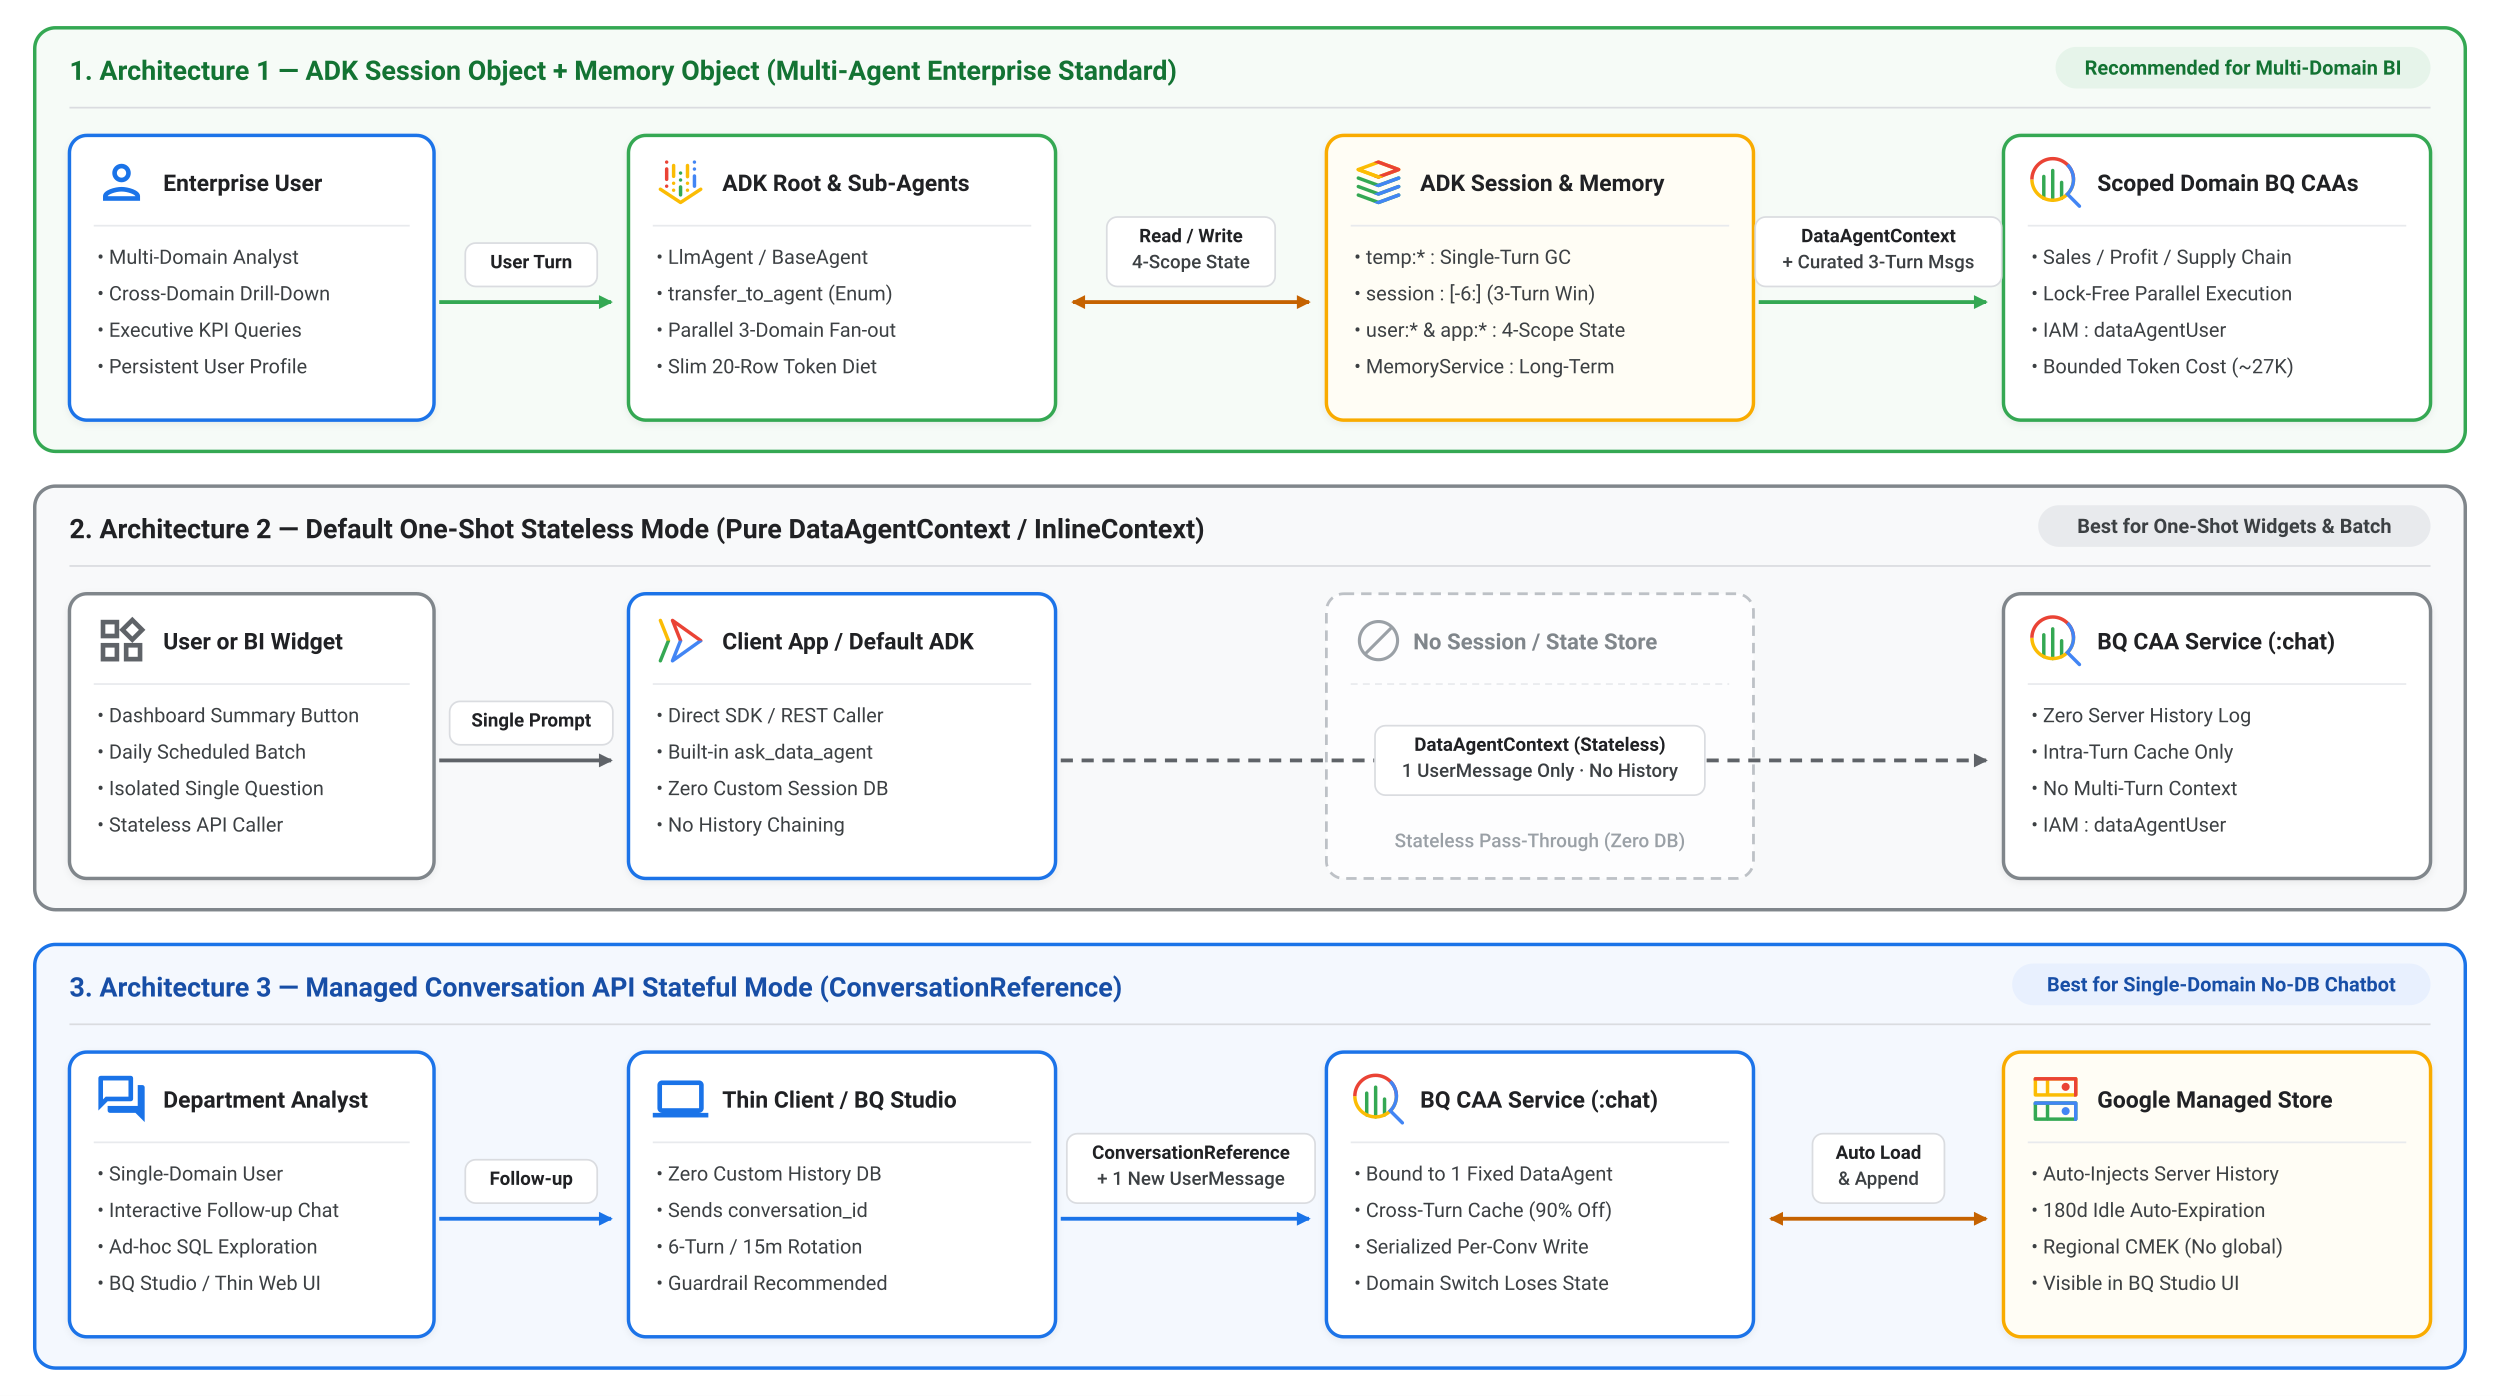
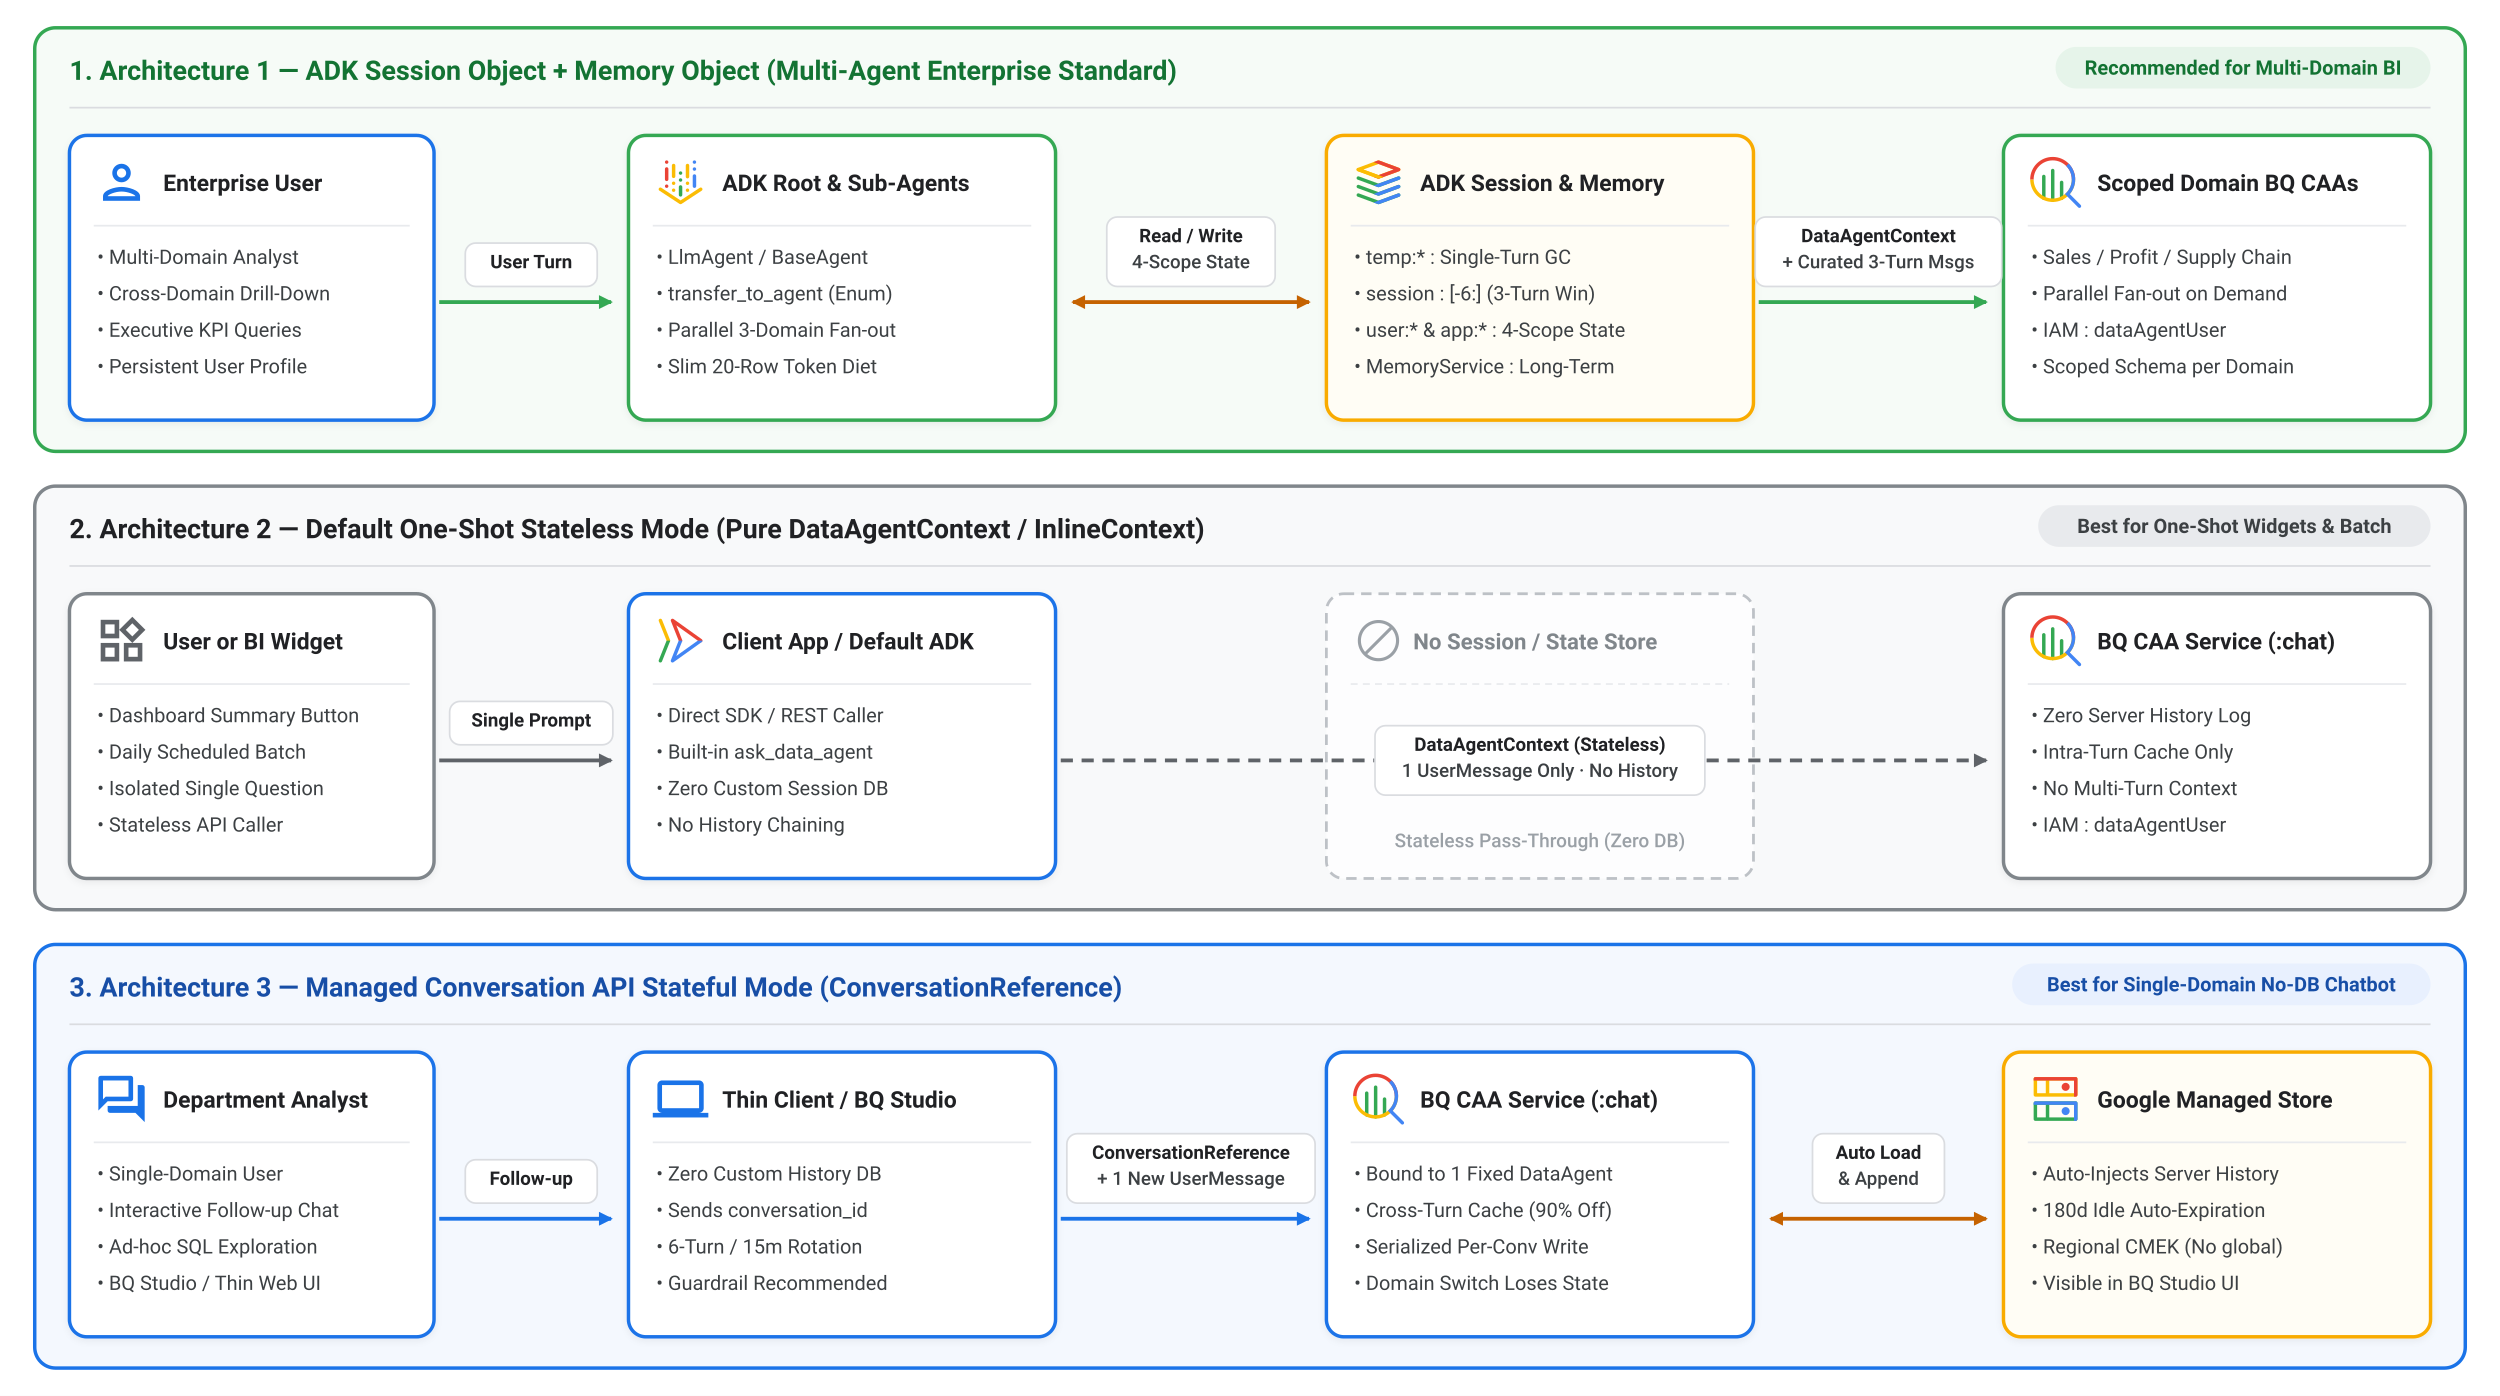
<svg xmlns="http://www.w3.org/2000/svg" viewBox="0 0 1440 804" width="1440" height="804" font-family="Roboto, Arial, 'Liberation Sans', sans-serif">
  <defs>
    <filter id="card-shadow" x="-4%" y="-4%" width="108%" height="110%">
      <feDropShadow dx="0" dy="1.5" stdDeviation="2" flood-color="#202124" flood-opacity="0.06" />
    </filter>
    <marker id="arrow-green" viewBox="0 0 10 10" refX="8" refY="5" markerUnits="userSpaceOnUse" markerWidth="10" markerHeight="10" orient="auto">
      <path d="M 1 1 L 9 5 L 1 9 z" fill="#34A853" />
    </marker>
    <marker id="arrow-blue" viewBox="0 0 10 10" refX="8" refY="5" markerUnits="userSpaceOnUse" markerWidth="10" markerHeight="10" orient="auto">
      <path d="M 1 1 L 9 5 L 1 9 z" fill="#1A73E8" />
    </marker>
    <marker id="arrow-grey" viewBox="0 0 10 10" refX="8" refY="5" markerUnits="userSpaceOnUse" markerWidth="10" markerHeight="10" orient="auto">
      <path d="M 1 1 L 9 5 L 1 9 z" fill="#5F6368" />
    </marker>
    <marker id="arrow-amber" viewBox="0 0 10 10" refX="8" refY="5" markerUnits="userSpaceOnUse" markerWidth="10" markerHeight="10" orient="auto">
      <path d="M 1 1 L 9 5 L 1 9 z" fill="#C56200" />
    </marker>
    <marker id="arrow-amber-start" viewBox="0 0 10 10" refX="2" refY="5" markerUnits="userSpaceOnUse" markerWidth="10" markerHeight="10" orient="auto">
      <path d="M 9 1 L 1 5 L 9 9 z" fill="#C56200" />
+     </marker>
+     <marker id="arrow-red" viewBox="0 0 10 10" refX="8" refY="5" markerUnits="userSpaceOnUse" markerWidth="10" markerHeight="10" orient="auto">
+       <path d="M 1 1 L 9 5 L 1 9 z" fill="#EA4335" />
    </marker>
    <symbol id="icon-vertex-ai" viewBox="0 0 512 512">
      <g id="art">
        <path d="M128,244.99c-8.84,0-16-7.16-16-16v-95.97c0-8.84,7.16-16,16-16s16,7.16,16,16v95.97c0,8.84-7.16,16-16,16Z" fill="#ea4335" />
        <path d="M256,458c-2.98,0-5.97-.83-8.59-2.5l-186-122c-7.46-4.74-9.65-14.63-4.91-22.09,4.75-7.46,14.64-9.65,22.09-4.91l177.41,116.53,177.41-116.53c7.45-4.74,17.34-2.55,22.09,4.91,4.74,7.46,2.55,17.34-4.91,22.09l-186,122c-2.62,1.67-5.61,2.5-8.59,2.5Z" fill="#fbbc04" />
        <path d="M256,388.03c-8.84,0-16-7.16-16-16v-73.06c0-8.84,7.16-16,16-16s16,7.16,16,16v73.06c0,8.84-7.16,16-16,16Z" fill="#34a853" />
        <circle cx="128" cy="70" r="16" fill="#ea4335" />
        <circle cx="128" cy="292" r="16" fill="#ea4335" />
        <path d="M384.23,308.01c-8.82,0-15.98-7.14-16-15.97l-.23-94.01c-.02-8.84,7.13-16.02,15.97-16.03h.04c8.82,0,15.98,7.14,16,15.97l.23,94.01c.02,8.84-7.13,16.02-15.97,16.03h-.04Z" fill="#4285f4" />
        <circle cx="384" cy="70" r="16" fill="#4285f4" />
        <circle cx="384" cy="134" r="16" fill="#4285f4" />
        <path d="M320,220.36c-8.84,0-16-7.16-16-16v-103.02c0-8.84,7.16-16,16-16s16,7.16,16,16v103.02c0,8.84-7.16,16-16,16Z" fill="#fbbc04" />
        <circle cx="256" cy="171" r="16" fill="#34a853" />
        <circle cx="256" cy="235" r="16" fill="#34a853" />
        <circle cx="320" cy="265" r="16" fill="#fbbc04" />
        <circle cx="320" cy="329" r="16" fill="#fbbc04" />
        <path d="M192,217.36c-8.84,0-16-7.16-16-16v-100.02c0-8.84,7.16-16,16-16s16,7.16,16,16v100.02c0,8.84-7.16,16-16,16Z" fill="#fbbc04" />
        <circle cx="192" cy="265" r="16" fill="#fbbc04" />
        <circle cx="192" cy="329" r="16" fill="#fbbc04" />
      </g>
    </symbol>
    <symbol id="icon-cloud-sql" viewBox="0 0 512 512">
      <g id="art">
        <path fill="#fbbc04" d="M447.5,123.7l-186-68.7c-3.6-1.3-7.5-1.3-11.1,0l-40.7,15-145.2,53.5c-6.3,2.3-10.5,8.3-10.5,15s4.2,12.7,10.5,15l145.1,53.4s0,0,0,0l40.8,15c1.8.6,3.7,1,5.5,1s3.7-.3,5.5-1l185.9-68.2c6.3-2.3,10.5-8.3,10.5-15,0-6.7-4.2-12.7-10.5-15h0ZM256,189.9l-139.6-51.4,139.6-51.4,139.7,51.6-139.6,51.2Z" />
        <path fill="#34a853" d="M447.5,388.8l-185.9,68.2c-1.8.6-3.6,1-5.5,1s-3.7-.3-5.5-1l-40.8-15h0l-145.1-53.4c-8.3-3-12.5-12.2-9.5-20.5,3-8.3,12.2-12.5,20.5-9.5l180.4,66.4,180.4-66.2c8.3-3,17.5,1.2,20.5,9.5,3,8.3-1.2,17.5-9.5,20.5h0Z" />
        <path fill="#34a853" d="M447.5,310.4l-185.9,68.2c-1.8.6-3.6,1-5.5,1s-3.7-.3-5.5-1l-40.8-15h0l-145.1-53.4c-8.3-3-12.5-12.2-9.5-20.5,3-8.3,12.2-12.5,20.5-9.5l180.4,66.4,180.4-66.2c8.3-3,17.5,1.2,20.5,9.5,3,8.3-1.2,17.5-9.5,20.5h0Z" />
        <path fill="#34a853" d="M447.5,232.1l-185.9,68.2c-1.8.7-3.6,1-5.5,1s-3.7-.3-5.5-1l-40.8-15h0l-145.1-53.4c-8.3-3.1-12.5-12.2-9.5-20.5,3-8.3,12.2-12.5,20.5-9.5l180.4,66.4,180.4-66.2c8.3-3,17.5,1.2,20.5,9.5,3,8.3-1.2,17.5-9.5,20.5h0Z" />
        <path fill="#ea4335" d="M458,138.7c0,6.7-4.2,12.7-10.5,15l-186,68.2c-1.8.7-3.6,1-5.5,1s-3.7-.3-5.5-1l-40.8-15h0s46.4-17,46.4-17l139.6-51.2-139.7-51.6-46.2-17.1,40.7-15c3.6-1.3,7.5-1.3,11.1,0l186,68.7c6.3,2.3,10.5,8.3,10.5,15h0Z" />
        <path fill="#4285f4" d="M447.5,388.8l-185.9,68.2c-1.8.6-3.6,1-5.5,1s-3.7-.3-5.5-1l-40.8-15,46.4-17,180.4-66.2c8.3-3,17.5,1.2,20.5,9.5,3,8.3-1.2,17.5-9.5,20.5h0Z" />
        <path fill="#4285f4" d="M447.5,310.4l-185.9,68.2c-1.8.6-3.6,1-5.5,1s-3.7-.3-5.5-1l-40.8-15h0l46.4-17,180.4-66.2c8.3-3,17.5,1.2,20.5,9.5,3,8.3-1.2,17.5-9.5,20.5Z" />
        <path fill="#4285f4" d="M447.5,232.1l-185.9,68.2c-1.8.7-3.6,1-5.5,1s-3.7-.3-5.5-1l-40.8-15h0l46.4-17,180.4-66.2c8.3-3,17.5,1.2,20.5,9.5,3,8.3-1.2,17.5-9.5,20.5h0Z" />
        <path fill="#fbbc04" d="M302.4,206.9l-186-68.5-51.8-15c-6.3,2.3-10.5,8.3-10.5,15s4.2,12.7,10.5,15l145.1,53.4s0,0,0,0l40.8,15c1.8.6,3.7,1,5.5,1s3.7-.3,5.5-1l40.9-15h0Z" />
      </g>
    </symbol>
    <symbol id="icon-bigquery" viewBox="0 0 512 512">
      <g id="art">
        <path fill="#34a853" d="M311.9,418.9c-8.8,0-16-7.2-16-16v-145.8c0-8.8,7.2-16,16-16s16,7.2,16,16v145.8c0,8.8-7.2,16-16,16h0Z" />
        <path fill="#34a853" d="M147.6,418.9c-8.8,0-16-7.2-16-16v-200.5c0-8.8,7.2-16,16-16s16,7.2,16,16v200.5c0,8.8-7.2,16-16,16Z" />
        <path fill="#34a853" d="M229.8,437.4c-8.8,0-16-7.2-16-16V147.6c0-8.8,7.2-16,16-16s16,7.2,16,16v273.7c0,8.8-7.2,16-16,16h0Z" />
        <path fill="#fbbc04" d="M229.8,437.4c-114.5,0-207.6-93.1-207.6-207.6h32c0,96.8,78.8,175.6,175.6,175.6s175.6-78.8,175.6-175.6h32c0,114.5-93.1,207.6-207.6,207.6h0Z" />
        <path fill="#ea4335" d="M437.4,229.8h-32c0-96.8-78.8-175.6-175.6-175.6S54.1,132.9,54.1,229.8H22.1c0-114.5,93.2-207.7,207.7-207.7s207.6,93.1,207.6,207.6h0Z" />
        <path fill="#4285f4" d="M487.4,464.8l-100-100c32.3-37.6,49.9-85,49.9-135.1s-21.6-107.6-60.8-146.8l-22.6,22.6c33.2,33.2,51.4,77.3,51.4,124.2s-18.3,90.9-51.5,124.1h0c-5,5-7.5,7-11.8,10.8l122.8,122.8c3.1,3.1,7.2,4.7,11.3,4.7h0c4.1,0,8.2-1.6,11.3-4.7,6.2-6.2,6.2-16.4,0-22.6h0Z" />
      </g>
    </symbol>
    <symbol id="icon-cloud-run" viewBox="0 0 512 512">
      <g id="art">
        <path fill="#fbbc04" d="M144.4,272c-6.4,0-12.4-3.8-14.9-10.1L55.4,75.9c-3.3-8.2.7-17.5,8.9-20.8,8.2-3.3,17.5.7,20.8,8.9l74.2,186c3.3,8.2-.7,17.5-8.9,20.8-1.9.8-3.9,1.1-5.9,1.1h-.1Z" />
        <g id="b">
          <path fill="#ea4335" d="M256,272c-6.4,0-12.4-3.8-14.9-10.1l-74.1-186c-2.6-6.6-.6-14.1,5-18.5s13.4-4.5,19.2-.4l260.1,186c7.2,5.1,8.9,15.1,3.7,22.3s-15.1,8.9-22.3,3.7L216.9,114.7l54,135.3c3.3,8.2-.7,17.5-8.9,20.8-1.9.8-4,1.1-5.9,1.1h-.1Z" />
        </g>
        <path fill="#34a853" d="M127.2,256l-72,180c-3.3,8.2.7,17.5,8.9,20.8,3.1,1.2,4,1.1,5.9,1.1,6.3,0,12.4-3.8,14.9-10.1l74.4-186c.8-2,1.1-4,1.1-5.9h-33.2Z" />
        <path fill="#4285f4" d="M414.5,256l-197.7,141.2,54.1-135.3c.8-2,1.1-4,1.1-5.9h-33.2l-72,180c-2.6,6.6-.6,14.1,5,18.5,2.9,2.3,6.4,3.4,9.9,3.4s6.5-1,9.3-3l260.4-186c4.4-3.1,6.7-8,6.7-13h-43.6Z" />
      </g>
    </symbol>
    <symbol id="icon-cloud-storage" viewBox="0 0 512 512">
      <g id="art">
        <path fill="#34a853" d="M442,277.9H70c-8.8,0-16,7.2-16,16v148.1c0,8.8,7.2,16,16,16h107.2c1.5.5,3.1.7,4.8.7s3.3-.3,4.8-.7h255.2c8.8,0,16-7.2,16-16v-148.1c0-8.8-7.2-16-16-16ZM86,309.9h80v116.1h-80v-116.1ZM426,425.9h-228v-116.1h228v116.1Z" />
        <path fill="#fbbc04" d="M442,54H70c-8.8,0-16,7.2-16,16v148.8c0,8.8,7.2,16,16,16h372c8.8,0,16-7.2,16-16V70c0-8.8-7.2-16-16-16ZM86,86h80v116.8h-80v-116.8ZM426,202.8h-228v-116.8h228v116.8Z" />
        <path fill="#ea4335" d="M442,234.8h-16V86H54v-16c0-8.8,7.2-16,16-16h372c8.8,0,16,7.2,16,16v148.8c0,8.8-7.2,16-16,16Z" />
        <path fill="#4285f4" d="M442,457.9h-16v-148.1H54v-16c0-8.8,7.2-16,16-16h372c8.8,0,16,7.2,16,16v148.1c0,8.8-7.2,16-16,16Z" />
        <circle fill="#ea4335" cx="349" cy="144.4" r="37" />
        <circle fill="#4285f4" cx="349" cy="367.9" r="37" />
+       </g>
+     </symbol>
+     <symbol id="icon-data-analytics" viewBox="0 0 512 512">
+       <g id="art">
+         <path d="M155.24,255.523c-11.135,0-21.995,1.79-32.254,5.226l-38.85-74.169c-4.096-7.817-13.754-10.834-21.568-6.741-7.817,4.095-10.835,13.752-6.741,21.568l38.865,74.199c-3.868,2.899-7.558,6.09-11.037,9.569-19.122,19.12-29.652,44.544-29.652,71.585s10.531,52.464,29.652,71.585c19.12,19.121,44.543,29.652,71.585,29.652s52.465-10.531,71.585-29.652c39.466-39.473,39.469-103.7,0-143.17-19.12-19.121-44.544-29.652-71.585-29.652h0ZM204.229,405.749c-13.086,13.086-30.484,20.292-48.989,20.292s-35.903-7.206-48.989-20.292-20.292-30.484-20.292-48.989,7.206-35.903,20.292-48.989c5-5,10.633-9.133,16.713-12.342.039-.02.079-.037.119-.058.009-.005.016-.01.025-.015,9.796-5.141,20.752-7.877,32.132-7.877,18.506,0,35.903,7.207,48.989,20.292,13.085,13.086,20.292,30.483,20.292,48.989s-7.207,35.903-20.292,48.989h0Z" fill="#9aa0a6" />
+         <path d="M456.172,310.593l-38.865-74.198c3.868-2.899,7.559-6.09,11.038-9.57,19.122-19.12,29.652-44.544,29.652-71.585s-10.53-52.464-29.652-71.585c-19.12-19.12-44.545-29.652-71.585-29.652s-52.464,10.531-71.585,29.652c-39.472,39.472-39.472,103.698,0,143.17,19.12,19.121,44.544,29.652,71.585,29.652,11.136,0,21.995-1.79,32.255-5.226l38.85,74.169c2.854,5.45,8.413,8.567,14.167,8.567,2.499,0,5.034-.587,7.4-1.828,7.818-4.094,10.835-13.751,6.74-21.567h0ZM307.771,204.229c-13.084-13.086-20.292-30.483-20.292-48.989s7.207-35.903,20.292-48.989c13.086-13.086,30.484-20.292,48.989-20.292s35.903,7.206,48.989,20.292,20.292,30.484,20.292,48.989-7.206,35.903-20.292,48.989c-5.031,5.03-10.702,9.182-16.825,12.399-.002,0-.004.002-.006.003-.001,0-.002.001-.003.002-9.802,5.149-20.766,7.888-32.154,7.888-18.506,0-35.903-7.207-48.989-20.292h-.001Z" fill="#9aa0a6" />
+         <path d="M356.76,54.003c-27.041,0-52.465,10.531-71.585,29.652-19.121,19.12-29.652,44.544-29.652,71.585,0,21.638,6.749,42.235,19.24,59.401l-83.135,83.135c5.337,3.522,6.499,4.277,12.601,9.995,27.879,26.118,27.012,70.965,0,97.978-13.086,13.086-30.484,20.292-48.989,20.292s-35.903-7.206-48.989-20.292l-22.596,22.596c19.12,19.121,44.544,29.652,71.585,29.652s52.465-10.531,71.585-29.652c19.121-19.12,29.652-44.544,29.652-71.585,0-21.638-6.749-42.235-19.24-59.401l83.134-83.134c-3.873-2.619-6.619-4.107-12.6-9.996-27.222-26.801-27.012-70.965,0-97.978,13.086-13.086,30.484-20.292,48.989-20.292s35.903,7.206,48.989,20.292l22.596-22.596c-19.12-19.121-44.544-29.652-71.585-29.652h0Z" fill="#4285f4" />
+       </g>
+     </symbol>
+     <symbol id="icon-agents" viewBox="0 0 512 512">
+       <g id="art">
+         <path d="M256.083,438.958h-.025c-6.531-.01-12.403-3.982-14.831-10.046-.21-.521-21.989-53.918-63.233-94.966-41.269-41.072-94.336-62.688-94.867-62.902-6.066-2.438-10.046-8.326-10.039-14.865.007-6.537,3.983-12.415,10.053-14.842.964-.39,53.504-21.883,94.854-63.036,41.476-41.278,63-94.697,63.213-95.231,2.422-6.092,8.316-10.098,14.871-10.098h.017c6.562.007,12.456,4.012,14.867,10.113.206.521,21.716,53.924,63.206,95.216,41.538,41.341,94.333,62.827,94.861,63.039,6.064,2.436,10.045,8.316,10.045,14.852s-3.969,12.416-10.033,14.851c-.52.209-53.737,21.965-94.874,62.904-41.11,40.916-63.029,94.463-63.245,94.999-2.444,6.048-8.317,10.013-14.838,10.013h-.002ZM125.551,256.183c21.069,11.566,49.712,29.899,75.016,55.082,25.399,25.278,43.886,54.093,55.524,75.267,11.659-21.198,30.162-50.046,55.502-75.267,25.252-25.131,53.939-43.484,75.035-55.069-21.021-11.563-49.611-29.911-75.035-55.213-25.47-25.349-43.907-54.14-55.514-75.348-11.608,21.21-30.048,50.005-55.512,75.348-25.409,25.288-53.996,43.635-75.017,55.2h0Z" fill="#4285f4" />
+         <path d="M394.5,181c-4.095,0-8.189-1.562-11.313-4.687l-47.5-47.5c-6.249-6.248-6.249-16.379,0-22.627l47.5-47.5c6.248-6.249,16.379-6.249,22.627,0l47.5,47.5c6.249,6.248,6.249,16.379,0,22.627l-47.5,47.5c-3.124,3.124-7.219,4.687-11.313,4.687h-.001ZM369.627,117.5l24.873,24.873,24.873-24.873-24.873-24.873-24.873,24.873Z" fill="#9aa0a6" />
+         <path d="M117.5,181c-4.095,0-8.189-1.562-11.313-4.687l-47.5-47.5c-6.249-6.248-6.249-16.379,0-22.627l47.5-47.5c6.248-6.249,16.379-6.249,22.627,0l47.5,47.5c6.249,6.248,6.249,16.379,0,22.627l-47.5,47.5c-3.124,3.124-7.219,4.687-11.313,4.687h0ZM92.627,117.5l24.873,24.873,24.873-24.873-24.873-24.873-24.873,24.873Z" fill="#4285f4" />
+         <path d="M394.5,458c-4.095,0-8.189-1.562-11.313-4.687l-47.5-47.5c-6.249-6.248-6.249-16.379,0-22.627l47.5-47.5c6.248-6.248,16.379-6.248,22.627,0l47.5,47.5c6.249,6.248,6.249,16.379,0,22.627l-47.5,47.5c-3.124,3.124-7.219,4.687-11.313,4.687h-.001ZM369.627,394.5l24.873,24.873,24.873-24.873-24.873-24.873-24.873,24.873Z" fill="#4285f4" />
+         <path d="M117.5,458c-4.095,0-8.189-1.562-11.313-4.687l-47.5-47.5c-6.249-6.248-6.249-16.379,0-22.627l47.5-47.5c6.248-6.248,16.379-6.248,22.627,0l47.5,47.5c6.249,6.248,6.249,16.379,0,22.627l-47.5,47.5c-3.124,3.124-7.219,4.687-11.313,4.687h0ZM92.627,394.5l24.873,24.873,24.873-24.873-24.873-24.873-24.873,24.873Z" fill="#9aa0a6" />
+         <path d="M334.166,333.946c41.137-40.94,94.354-62.695,94.874-62.904,6.064-2.435,10.032-8.315,10.033-14.851,0-6.535-3.98-12.416-10.045-14.851-.528-.212-53.323-21.698-94.861-63.039-.072-.071-.15-.131-.223-.2l-22.604,22.604c.087.091.163.189.253.278,25.424,25.302,54.015,43.649,75.035,55.213-21.096,11.585-49.783,29.939-75.035,55.069-25.34,25.221-43.843,54.068-55.502,75.267-11.622-21.144-30.074-49.907-55.418-75.16l-22.628,22.628c41.21,41.041,62.971,94.392,63.181,94.913,2.428,6.064,8.3,10.035,14.831,10.046h.025c6.521,0,12.393-3.966,14.838-10.013.216-.536,22.135-54.083,63.245-94.999h.001Z" fill="#9aa0a6" />
      </g>
    </symbol>
    <symbol id="icon-mdi-person" viewBox="0 0 24 24">
      <path fill="#1A73E8" d="M12 6c1.1 0 2 .9 2 2s-.9 2-2 2-2-.9-2-2 .9-2 2-2m0 10c2.7 0 5.8 1.29 6 2H6c.23-.72 3.31-2 6-2m0-12C9.79 4 8 5.79 8 8s1.79 4 4 4 4-1.79 4-4-1.79-4-4-4zm0 10c-2.67 0-8 1.34-8 4v2h16v-2c0-2.66-5.33-4-8-4z" />
    </symbol>
    <symbol id="icon-mdi-widgets" viewBox="0 0 24 24">
      <path fill="#5F6368" d="m16.66 4.52 2.83 2.83-2.83 2.83-2.83-2.83 2.83-2.83M9 5v4H5V5h4m10 10v4h-4v-4h4M9 15v4H5v-4h4m7.66-13.31L11 7.34 16.66 13l5.66-5.66-5.66-5.65zM11 3H3v8h8V3zm10 10h-8v8h8v-8zm-10 0H3v8h8v-8z" />
    </symbol>
    <symbol id="icon-mdi-forum" viewBox="0 0 24 24">
      <path fill="#1A73E8" d="M15 4v7H5.17L4 12.17V4h11m1-2H3c-.55 0-1 .45-1 1v14l4-4h10c.55 0 1-.45 1-1V3c0-.55-.45-1-1-1zm5 4h-2v9H6v2c0 .55.45 1 1 1h11l4 4V7c0-.55-.45-1-1-1z" />
    </symbol>
    <symbol id="icon-mdi-laptop" viewBox="0 0 24 24">
      <path fill="#1A73E8" d="M20 18c1.1 0 2-.9 2-2V6c0-1.1-.9-2-2-2H4c-1.1 0-2 .9-2 2v10c0 1.1.9 2 2 2H0v2h24v-2h-4zM4 6h16v10H4V6z" />
    </symbol>
  </defs>
  <rect x="0" y="0" width="1440" height="804" fill="#FFFFFF" />
  <rect x="20" y="16" width="1400" height="244" rx="12" ry="12" fill="#F6FBF7" stroke="#34A853" stroke-width="2" />
  <line x1="40" y1="62" x2="1400" y2="62" stroke="#DADCE0" stroke-width="1" />
  <text x="40" y="46" font-size="15.5" font-weight="700" fill="#137333">1. Architecture 1 — ADK Session Object + Memory Object (Multi-Agent Enterprise Standard)</text>
  <rect x="1184" y="27" width="216" height="24" rx="12" ry="12" fill="#E6F4EA" />
  <text x="1292.0" y="43" text-anchor="middle" font-size="11.5" font-weight="700" fill="#137333">Recommended for Multi-Domain BI</text>
  <rect x="40" y="78" width="210" height="164" rx="10" ry="10" fill="#FFFFFF" stroke="#1A73E8" stroke-width="2" filter="url(#card-shadow)" />
  <use href="#icon-mdi-person" x="54" y="89" width="32" height="32" />
  <text x="94" y="110" font-size="13.2" font-weight="700" fill="#202124">Enterprise User</text>
  <line x1="54" y1="130" x2="236" y2="130" stroke="#E8EAED" stroke-width="1" />
  <text x="56" y="152" font-size="11.5" font-weight="400" fill="#3C4043">• Multi-Domain Analyst</text>
  <text x="56" y="173" font-size="11.5" font-weight="400" fill="#3C4043">• Cross-Domain Drill-Down</text>
  <text x="56" y="194" font-size="11.5" font-weight="400" fill="#3C4043">• Executive KPI Queries</text>
  <text x="56" y="215" font-size="11.5" font-weight="400" fill="#3C4043">• Persistent User Profile</text>
  <rect x="362" y="78" width="246" height="164" rx="10" ry="10" fill="#FFFFFF" stroke="#34A853" stroke-width="2" filter="url(#card-shadow)" />
  <use href="#icon-vertex-ai" x="376" y="89" width="32" height="32" />
  <text x="416" y="110" font-size="13.2" font-weight="700" fill="#202124">ADK Root &amp; Sub-Agents</text>
  <line x1="376" y1="130" x2="594" y2="130" stroke="#E8EAED" stroke-width="1" />
  <text x="378" y="152" font-size="11.5" font-weight="400" fill="#3C4043">• LlmAgent / BaseAgent</text>
  <text x="378" y="173" font-size="11.5" font-weight="400" fill="#3C4043">• transfer_to_agent (Enum)</text>
  <text x="378" y="194" font-size="11.5" font-weight="400" fill="#3C4043">• Parallel 3-Domain Fan-out</text>
  <text x="378" y="215" font-size="11.5" font-weight="400" fill="#3C4043">• Slim 20-Row Token Diet</text>
  <rect x="764" y="78" width="246" height="164" rx="10" ry="10" fill="#FFFDF5" stroke="#F9AB00" stroke-width="2" filter="url(#card-shadow)" />
  <use href="#icon-cloud-sql" x="778" y="89" width="32" height="32" />
  <text x="818" y="110" font-size="13.2" font-weight="700" fill="#202124">ADK Session &amp; Memory</text>
  <line x1="778" y1="130" x2="996" y2="130" stroke="#E8EAED" stroke-width="1" />
  <text x="780" y="152" font-size="11.5" font-weight="400" fill="#3C4043">• temp:* : Single-Turn GC</text>
  <text x="780" y="173" font-size="11.5" font-weight="400" fill="#3C4043">• session : [-6:] (3-Turn Win)</text>
  <text x="780" y="194" font-size="11.5" font-weight="400" fill="#3C4043">• user:* &amp; app:* : 4-Scope State</text>
  <text x="780" y="215" font-size="11.5" font-weight="400" fill="#3C4043">• MemoryService : Long-Term</text>
  <rect x="1154" y="78" width="246" height="164" rx="10" ry="10" fill="#FFFFFF" stroke="#34A853" stroke-width="2" filter="url(#card-shadow)" />
  <use href="#icon-bigquery" x="1168" y="89" width="32" height="32" />
  <text x="1208" y="110" font-size="13.2" font-weight="700" fill="#202124">Scoped Domain BQ CAAs</text>
  <line x1="1168" y1="130" x2="1386" y2="130" stroke="#E8EAED" stroke-width="1" />
  <text x="1170" y="152" font-size="11.5" font-weight="400" fill="#3C4043">• Sales / Profit / Supply Chain</text>
-   <text x="1170" y="173" font-size="11.5" font-weight="400" fill="#3C4043">• Lock-Free Parallel Execution</text>
+   <text x="1170" y="173" font-size="11.5" font-weight="400" fill="#3C4043">• Parallel Fan-out on Demand</text>
  <text x="1170" y="194" font-size="11.5" font-weight="400" fill="#3C4043">• IAM : dataAgentUser</text>
-   <text x="1170" y="215" font-size="11.5" font-weight="400" fill="#3C4043">• Bounded Token Cost (~27K)</text>
+   <text x="1170" y="215" font-size="11.5" font-weight="400" fill="#3C4043">• Scoped Schema per Domain</text>
  <line x1="253" y1="174" x2="352" y2="174" stroke="#34A853" stroke-width="2.2" marker-end="url(#arrow-green)" />
  <rect x="268.0" y="140.0" width="76" height="25" rx="6" ry="6" fill="#FFFFFF" stroke="#DADCE0" stroke-width="1" />
  <text x="306.0" y="154.5" text-anchor="middle" font-size="10.8" font-weight="700" fill="#202124">User Turn</text>
  <line x1="618" y1="174" x2="754" y2="174" stroke="#C56200" stroke-width="2.2" marker-start="url(#arrow-amber-start)" marker-end="url(#arrow-amber)" />
  <rect x="637.5" y="125.0" width="97" height="40" rx="6" ry="6" fill="#FFFFFF" stroke="#DADCE0" stroke-width="1" />
  <text x="686.0" y="139.5" text-anchor="middle" font-size="10.8" font-weight="700" fill="#202124">Read / Write</text>
  <text x="686.0" y="154.5" text-anchor="middle" font-size="10.8" font-weight="500" fill="#3C4043">4-Scope State</text>
  <line x1="1013" y1="174" x2="1144" y2="174" stroke="#34A853" stroke-width="2.2" marker-end="url(#arrow-green)" />
  <rect x="1011.0" y="125.0" width="142" height="40" rx="6" ry="6" fill="#FFFFFF" stroke="#DADCE0" stroke-width="1" />
  <text x="1082.0" y="139.5" text-anchor="middle" font-size="10.8" font-weight="700" fill="#202124">DataAgentContext</text>
  <text x="1082.0" y="154.5" text-anchor="middle" font-size="10.8" font-weight="500" fill="#3C4043">+ Curated 3-Turn Msgs</text>
  <rect x="20" y="280" width="1400" height="244" rx="12" ry="12" fill="#F8F9FA" stroke="#80868B" stroke-width="2" />
  <line x1="40" y1="326" x2="1400" y2="326" stroke="#DADCE0" stroke-width="1" />
  <text x="40" y="310" font-size="15.5" font-weight="700" fill="#202124">2. Architecture 2 — Default One-Shot Stateless Mode (Pure DataAgentContext / InlineContext)</text>
  <rect x="1174" y="291" width="226" height="24" rx="12" ry="12" fill="#E8EAED" />
  <text x="1287.0" y="307" text-anchor="middle" font-size="11.5" font-weight="700" fill="#3C4043">Best for One-Shot Widgets &amp; Batch</text>
  <rect x="40" y="342" width="210" height="164" rx="10" ry="10" fill="#FFFFFF" stroke="#80868B" stroke-width="2" filter="url(#card-shadow)" />
  <use href="#icon-mdi-widgets" x="54" y="353" width="32" height="32" />
  <text x="94" y="374" font-size="13.2" font-weight="700" fill="#202124">User or BI Widget</text>
  <line x1="54" y1="394" x2="236" y2="394" stroke="#E8EAED" stroke-width="1" />
  <text x="56" y="416" font-size="11.5" font-weight="400" fill="#3C4043">• Dashboard Summary Button</text>
  <text x="56" y="437" font-size="11.5" font-weight="400" fill="#3C4043">• Daily Scheduled Batch</text>
  <text x="56" y="458" font-size="11.5" font-weight="400" fill="#3C4043">• Isolated Single Question</text>
  <text x="56" y="479" font-size="11.5" font-weight="400" fill="#3C4043">• Stateless API Caller</text>
  <rect x="362" y="342" width="246" height="164" rx="10" ry="10" fill="#FFFFFF" stroke="#1A73E8" stroke-width="2" filter="url(#card-shadow)" />
  <use href="#icon-cloud-run" x="376" y="353" width="32" height="32" />
  <text x="416" y="374" font-size="13.2" font-weight="700" fill="#202124">Client App / Default ADK</text>
  <line x1="376" y1="394" x2="594" y2="394" stroke="#E8EAED" stroke-width="1" />
  <text x="378" y="416" font-size="11.5" font-weight="400" fill="#3C4043">• Direct SDK / REST Caller</text>
  <text x="378" y="437" font-size="11.5" font-weight="400" fill="#3C4043">• Built-in ask_data_agent</text>
  <text x="378" y="458" font-size="11.5" font-weight="400" fill="#3C4043">• Zero Custom Session DB</text>
  <text x="378" y="479" font-size="11.5" font-weight="400" fill="#3C4043">• No History Chaining</text>
  <rect x="764" y="342" width="246" height="164" rx="10" ry="10" fill="#FFFFFF" fill-opacity="0.75" stroke="#BDC1C6" stroke-width="1.6" stroke-dasharray="6 4" />
  <circle cx="794" cy="369" r="11" fill="none" stroke="#9AA0A6" stroke-width="1.8" />
  <line x1="786.5" y1="376.5" x2="801.5" y2="361.5" stroke="#9AA0A6" stroke-width="1.8" />
  <text x="814" y="374" font-size="12.8" font-weight="700" fill="#80868B">No Session / State Store</text>
  <line x1="778" y1="394" x2="996" y2="394" stroke="#E8EAED" stroke-width="1" stroke-dasharray="4 3" />
  <text x="887.0" y="488" text-anchor="middle" font-size="11" font-weight="500" fill="#9AA0A6">Stateless Pass-Through (Zero DB)</text>
  <rect x="1154" y="342" width="246" height="164" rx="10" ry="10" fill="#FFFFFF" stroke="#80868B" stroke-width="2" filter="url(#card-shadow)" />
  <use href="#icon-bigquery" x="1168" y="353" width="32" height="32" />
  <text x="1208" y="374" font-size="13.2" font-weight="700" fill="#202124">BQ CAA Service (:chat)</text>
  <line x1="1168" y1="394" x2="1386" y2="394" stroke="#E8EAED" stroke-width="1" />
  <text x="1170" y="416" font-size="11.5" font-weight="400" fill="#3C4043">• Zero Server History Log</text>
  <text x="1170" y="437" font-size="11.5" font-weight="400" fill="#3C4043">• Intra-Turn Cache Only</text>
  <text x="1170" y="458" font-size="11.5" font-weight="400" fill="#3C4043">• No Multi-Turn Context</text>
  <text x="1170" y="479" font-size="11.5" font-weight="400" fill="#3C4043">• IAM : dataAgentUser</text>
  <line x1="253" y1="438" x2="352" y2="438" stroke="#5F6368" stroke-width="2.2" marker-end="url(#arrow-grey)" />
  <rect x="259.0" y="404.0" width="94" height="25" rx="6" ry="6" fill="#FFFFFF" stroke="#DADCE0" stroke-width="1" />
  <text x="306.0" y="418.5" text-anchor="middle" font-size="10.8" font-weight="700" fill="#202124">Single Prompt</text>
  <line x1="611" y1="438" x2="1144" y2="438" stroke="#5F6368" stroke-width="2.2" stroke-dasharray="7 5" marker-end="url(#arrow-grey)" />
  <rect x="792.0" y="418.0" width="190" height="40" rx="6" ry="6" fill="#FFFFFF" stroke="#DADCE0" stroke-width="1" />
  <text x="887.0" y="432.5" text-anchor="middle" font-size="10.8" font-weight="700" fill="#202124">DataAgentContext (Stateless)</text>
  <text x="887.0" y="447.5" text-anchor="middle" font-size="10.8" font-weight="500" fill="#3C4043">1 UserMessage Only · No History</text>
  <rect x="20" y="544" width="1400" height="244" rx="12" ry="12" fill="#F4F8FE" stroke="#1A73E8" stroke-width="2" />
  <line x1="40" y1="590" x2="1400" y2="590" stroke="#DADCE0" stroke-width="1" />
  <text x="40" y="574" font-size="15.5" font-weight="700" fill="#174EA6">3. Architecture 3 — Managed Conversation API Stateful Mode (ConversationReference)</text>
  <rect x="1159" y="555" width="241" height="24" rx="12" ry="12" fill="#E8F0FE" />
  <text x="1279.5" y="571" text-anchor="middle" font-size="11.5" font-weight="700" fill="#174EA6">Best for Single-Domain No-DB Chatbot</text>
  <rect x="40" y="606" width="210" height="164" rx="10" ry="10" fill="#FFFFFF" stroke="#1A73E8" stroke-width="2" filter="url(#card-shadow)" />
  <use href="#icon-mdi-forum" x="54" y="617" width="32" height="32" />
  <text x="94" y="638" font-size="13.2" font-weight="700" fill="#202124">Department Analyst</text>
  <line x1="54" y1="658" x2="236" y2="658" stroke="#E8EAED" stroke-width="1" />
  <text x="56" y="680" font-size="11.5" font-weight="400" fill="#3C4043">• Single-Domain User</text>
  <text x="56" y="701" font-size="11.5" font-weight="400" fill="#3C4043">• Interactive Follow-up Chat</text>
  <text x="56" y="722" font-size="11.5" font-weight="400" fill="#3C4043">• Ad-hoc SQL Exploration</text>
  <text x="56" y="743" font-size="11.5" font-weight="400" fill="#3C4043">• BQ Studio / Thin Web UI</text>
  <rect x="362" y="606" width="246" height="164" rx="10" ry="10" fill="#FFFFFF" stroke="#1A73E8" stroke-width="2" filter="url(#card-shadow)" />
  <use href="#icon-mdi-laptop" x="376" y="617" width="32" height="32" />
  <text x="416" y="638" font-size="13.2" font-weight="700" fill="#202124">Thin Client / BQ Studio</text>
  <line x1="376" y1="658" x2="594" y2="658" stroke="#E8EAED" stroke-width="1" />
  <text x="378" y="680" font-size="11.5" font-weight="400" fill="#3C4043">• Zero Custom History DB</text>
  <text x="378" y="701" font-size="11.5" font-weight="400" fill="#3C4043">• Sends conversation_id</text>
  <text x="378" y="722" font-size="11.5" font-weight="400" fill="#3C4043">• 6-Turn / 15m Rotation</text>
  <text x="378" y="743" font-size="11.5" font-weight="400" fill="#3C4043">• Guardrail Recommended</text>
  <rect x="764" y="606" width="246" height="164" rx="10" ry="10" fill="#FFFFFF" stroke="#1A73E8" stroke-width="2" filter="url(#card-shadow)" />
  <use href="#icon-bigquery" x="778" y="617" width="32" height="32" />
  <text x="818" y="638" font-size="13.2" font-weight="700" fill="#202124">BQ CAA Service (:chat)</text>
  <line x1="778" y1="658" x2="996" y2="658" stroke="#E8EAED" stroke-width="1" />
  <text x="780" y="680" font-size="11.5" font-weight="400" fill="#3C4043">• Bound to 1 Fixed DataAgent</text>
  <text x="780" y="701" font-size="11.5" font-weight="400" fill="#3C4043">• Cross-Turn Cache (90% Off)</text>
  <text x="780" y="722" font-size="11.5" font-weight="400" fill="#3C4043">• Serialized Per-Conv Write</text>
  <text x="780" y="743" font-size="11.5" font-weight="400" fill="#3C4043">• Domain Switch Loses State</text>
  <rect x="1154" y="606" width="246" height="164" rx="10" ry="10" fill="#FFFDF5" stroke="#F9AB00" stroke-width="2" filter="url(#card-shadow)" />
  <use href="#icon-cloud-storage" x="1168" y="617" width="32" height="32" />
  <text x="1208" y="638" font-size="13.2" font-weight="700" fill="#202124">Google Managed Store</text>
  <line x1="1168" y1="658" x2="1386" y2="658" stroke="#E8EAED" stroke-width="1" />
  <text x="1170" y="680" font-size="11.5" font-weight="400" fill="#3C4043">• Auto-Injects Server History</text>
  <text x="1170" y="701" font-size="11.5" font-weight="400" fill="#3C4043">• 180d Idle Auto-Expiration</text>
  <text x="1170" y="722" font-size="11.5" font-weight="400" fill="#3C4043">• Regional CMEK (No global)</text>
  <text x="1170" y="743" font-size="11.5" font-weight="400" fill="#3C4043">• Visible in BQ Studio UI</text>
  <line x1="253" y1="702" x2="352" y2="702" stroke="#1A73E8" stroke-width="2.2" marker-end="url(#arrow-blue)" />
  <rect x="268.0" y="668.0" width="76" height="25" rx="6" ry="6" fill="#FFFFFF" stroke="#DADCE0" stroke-width="1" />
  <text x="306.0" y="682.5" text-anchor="middle" font-size="10.8" font-weight="700" fill="#202124">Follow-up</text>
  <line x1="611" y1="702" x2="754" y2="702" stroke="#1A73E8" stroke-width="2.2" marker-end="url(#arrow-blue)" />
  <rect x="614.5" y="653.0" width="143" height="40" rx="6" ry="6" fill="#FFFFFF" stroke="#DADCE0" stroke-width="1" />
  <text x="686.0" y="667.5" text-anchor="middle" font-size="10.8" font-weight="700" fill="#202124">ConversationReference</text>
  <text x="686.0" y="682.5" text-anchor="middle" font-size="10.8" font-weight="500" fill="#3C4043">+ 1 New UserMessage</text>
  <line x1="1020" y1="702" x2="1144" y2="702" stroke="#C56200" stroke-width="2.2" marker-start="url(#arrow-amber-start)" marker-end="url(#arrow-amber)" />
  <rect x="1044.0" y="653.0" width="76" height="40" rx="6" ry="6" fill="#FFFFFF" stroke="#DADCE0" stroke-width="1" />
  <text x="1082.0" y="667.5" text-anchor="middle" font-size="10.8" font-weight="700" fill="#202124">Auto Load</text>
  <text x="1082.0" y="682.5" text-anchor="middle" font-size="10.8" font-weight="500" fill="#3C4043">&amp; Append</text>
</svg>
